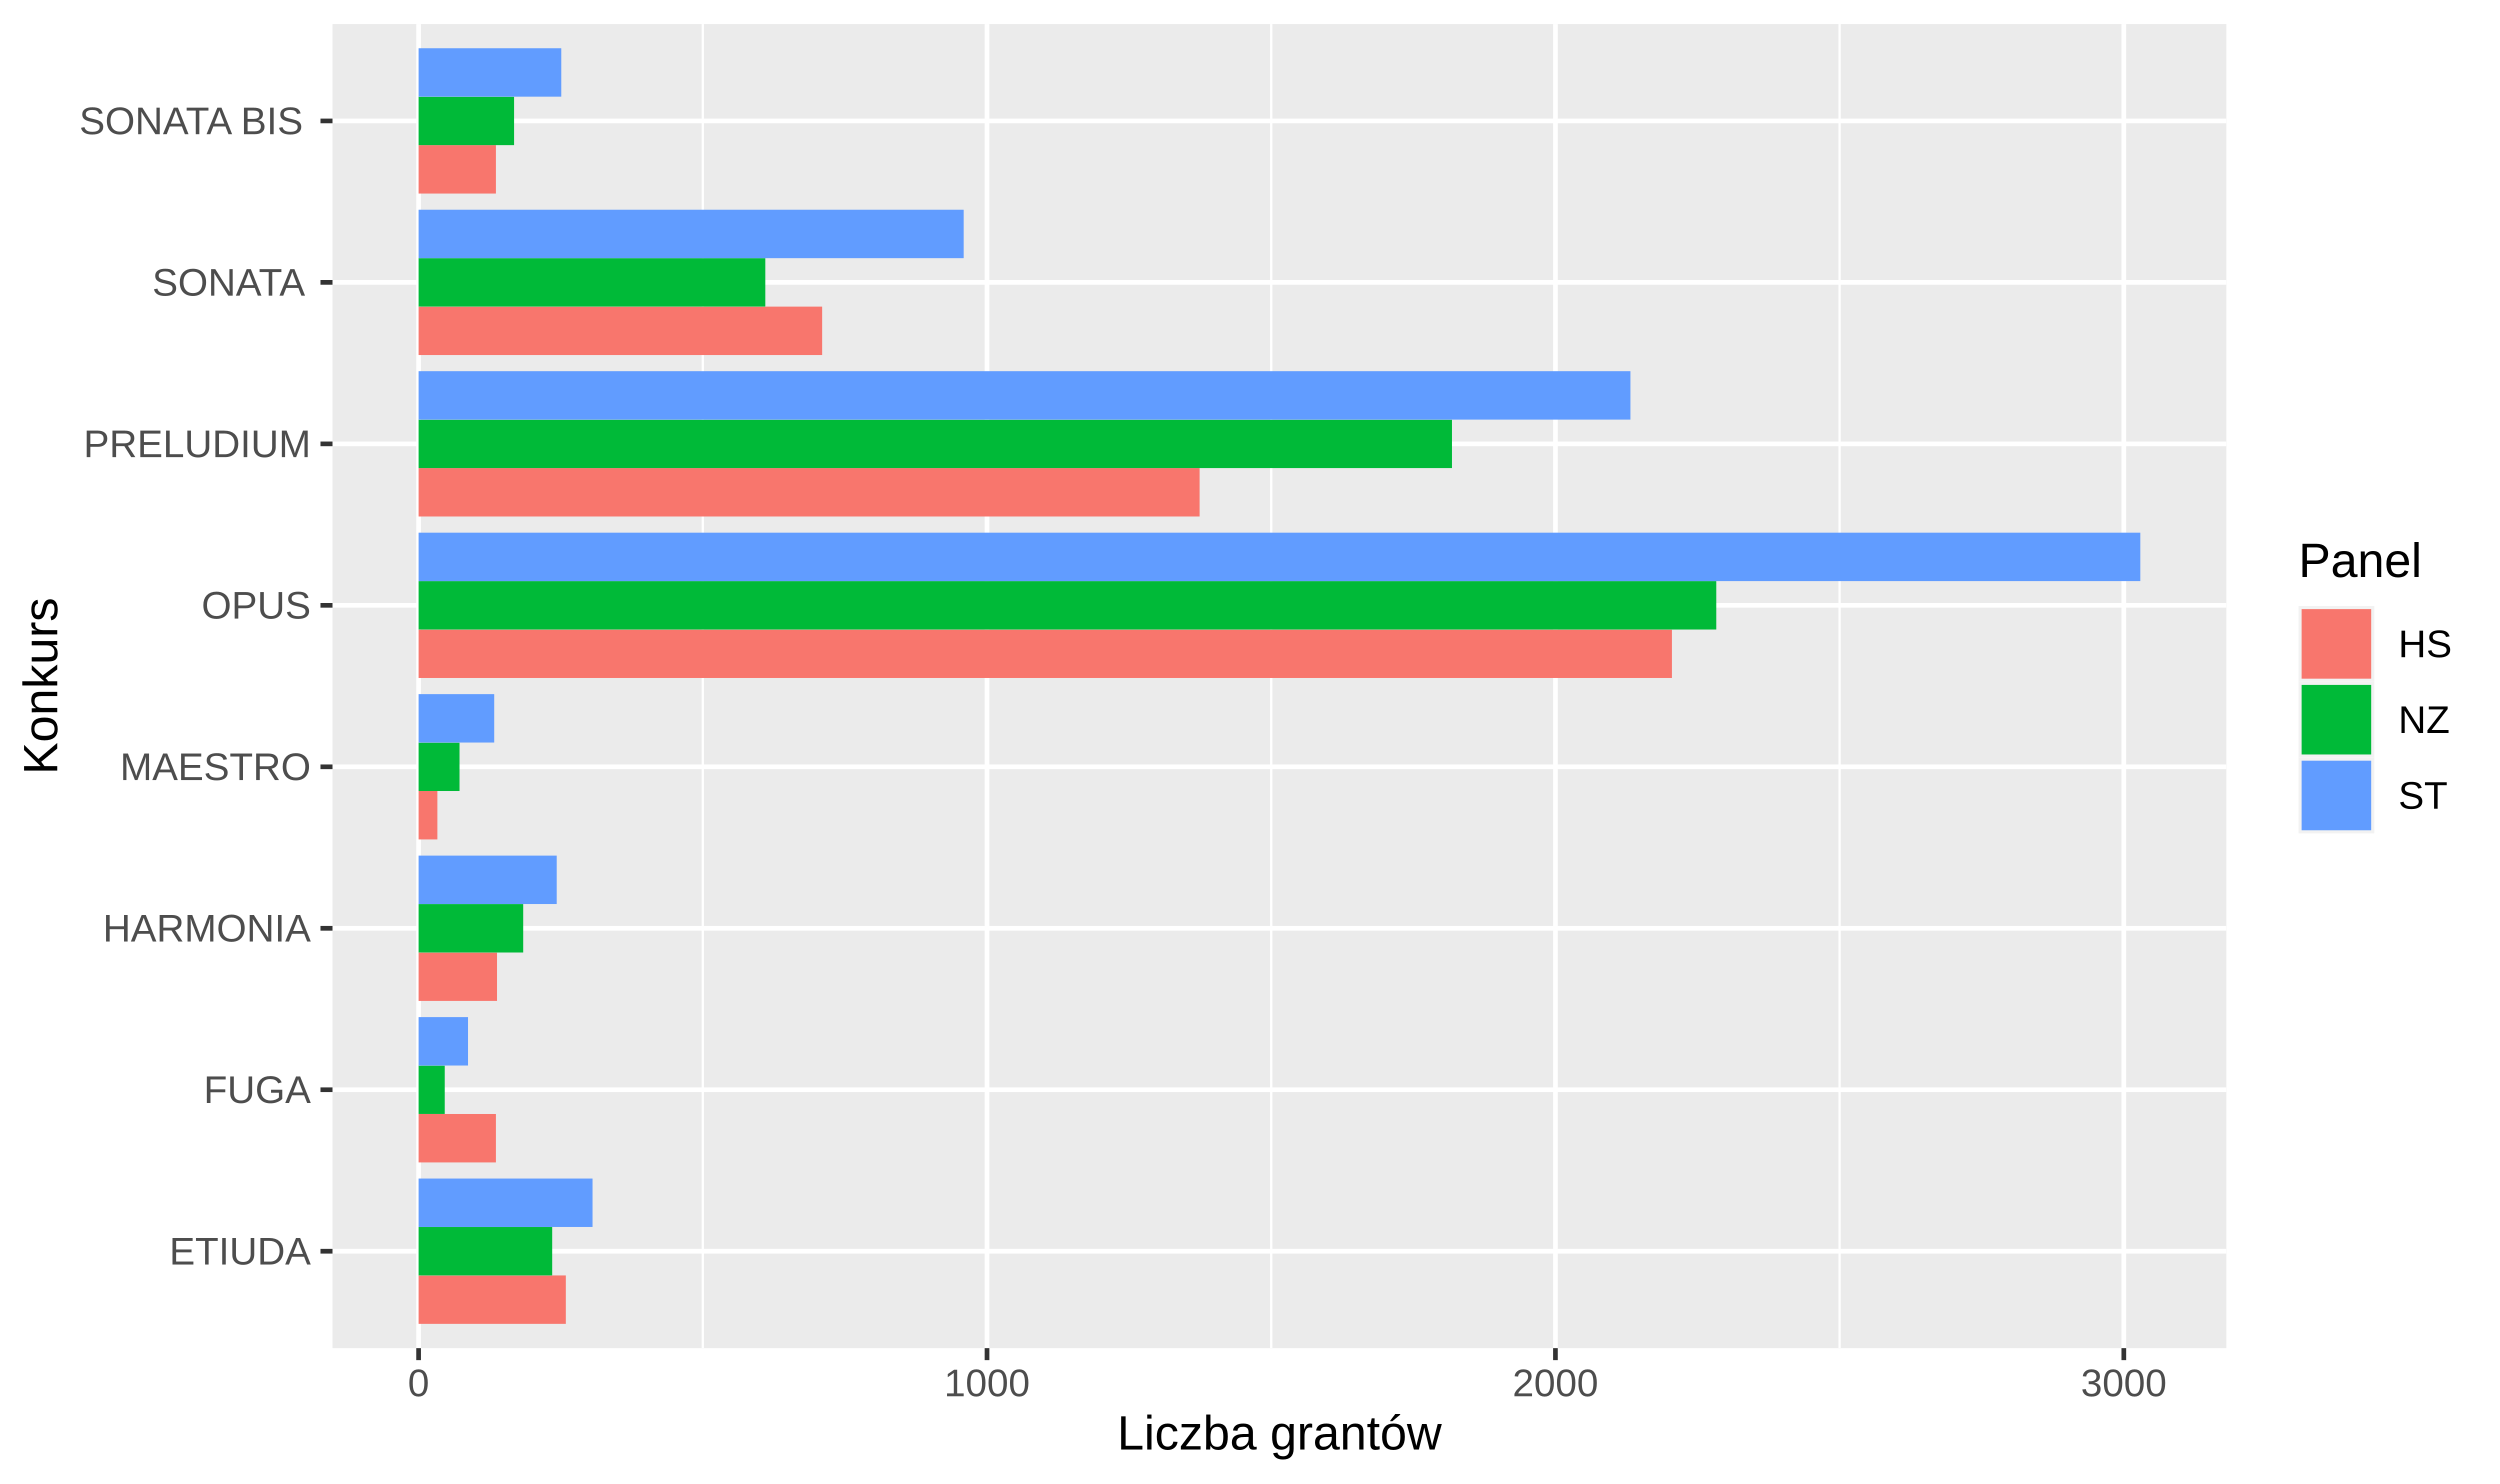
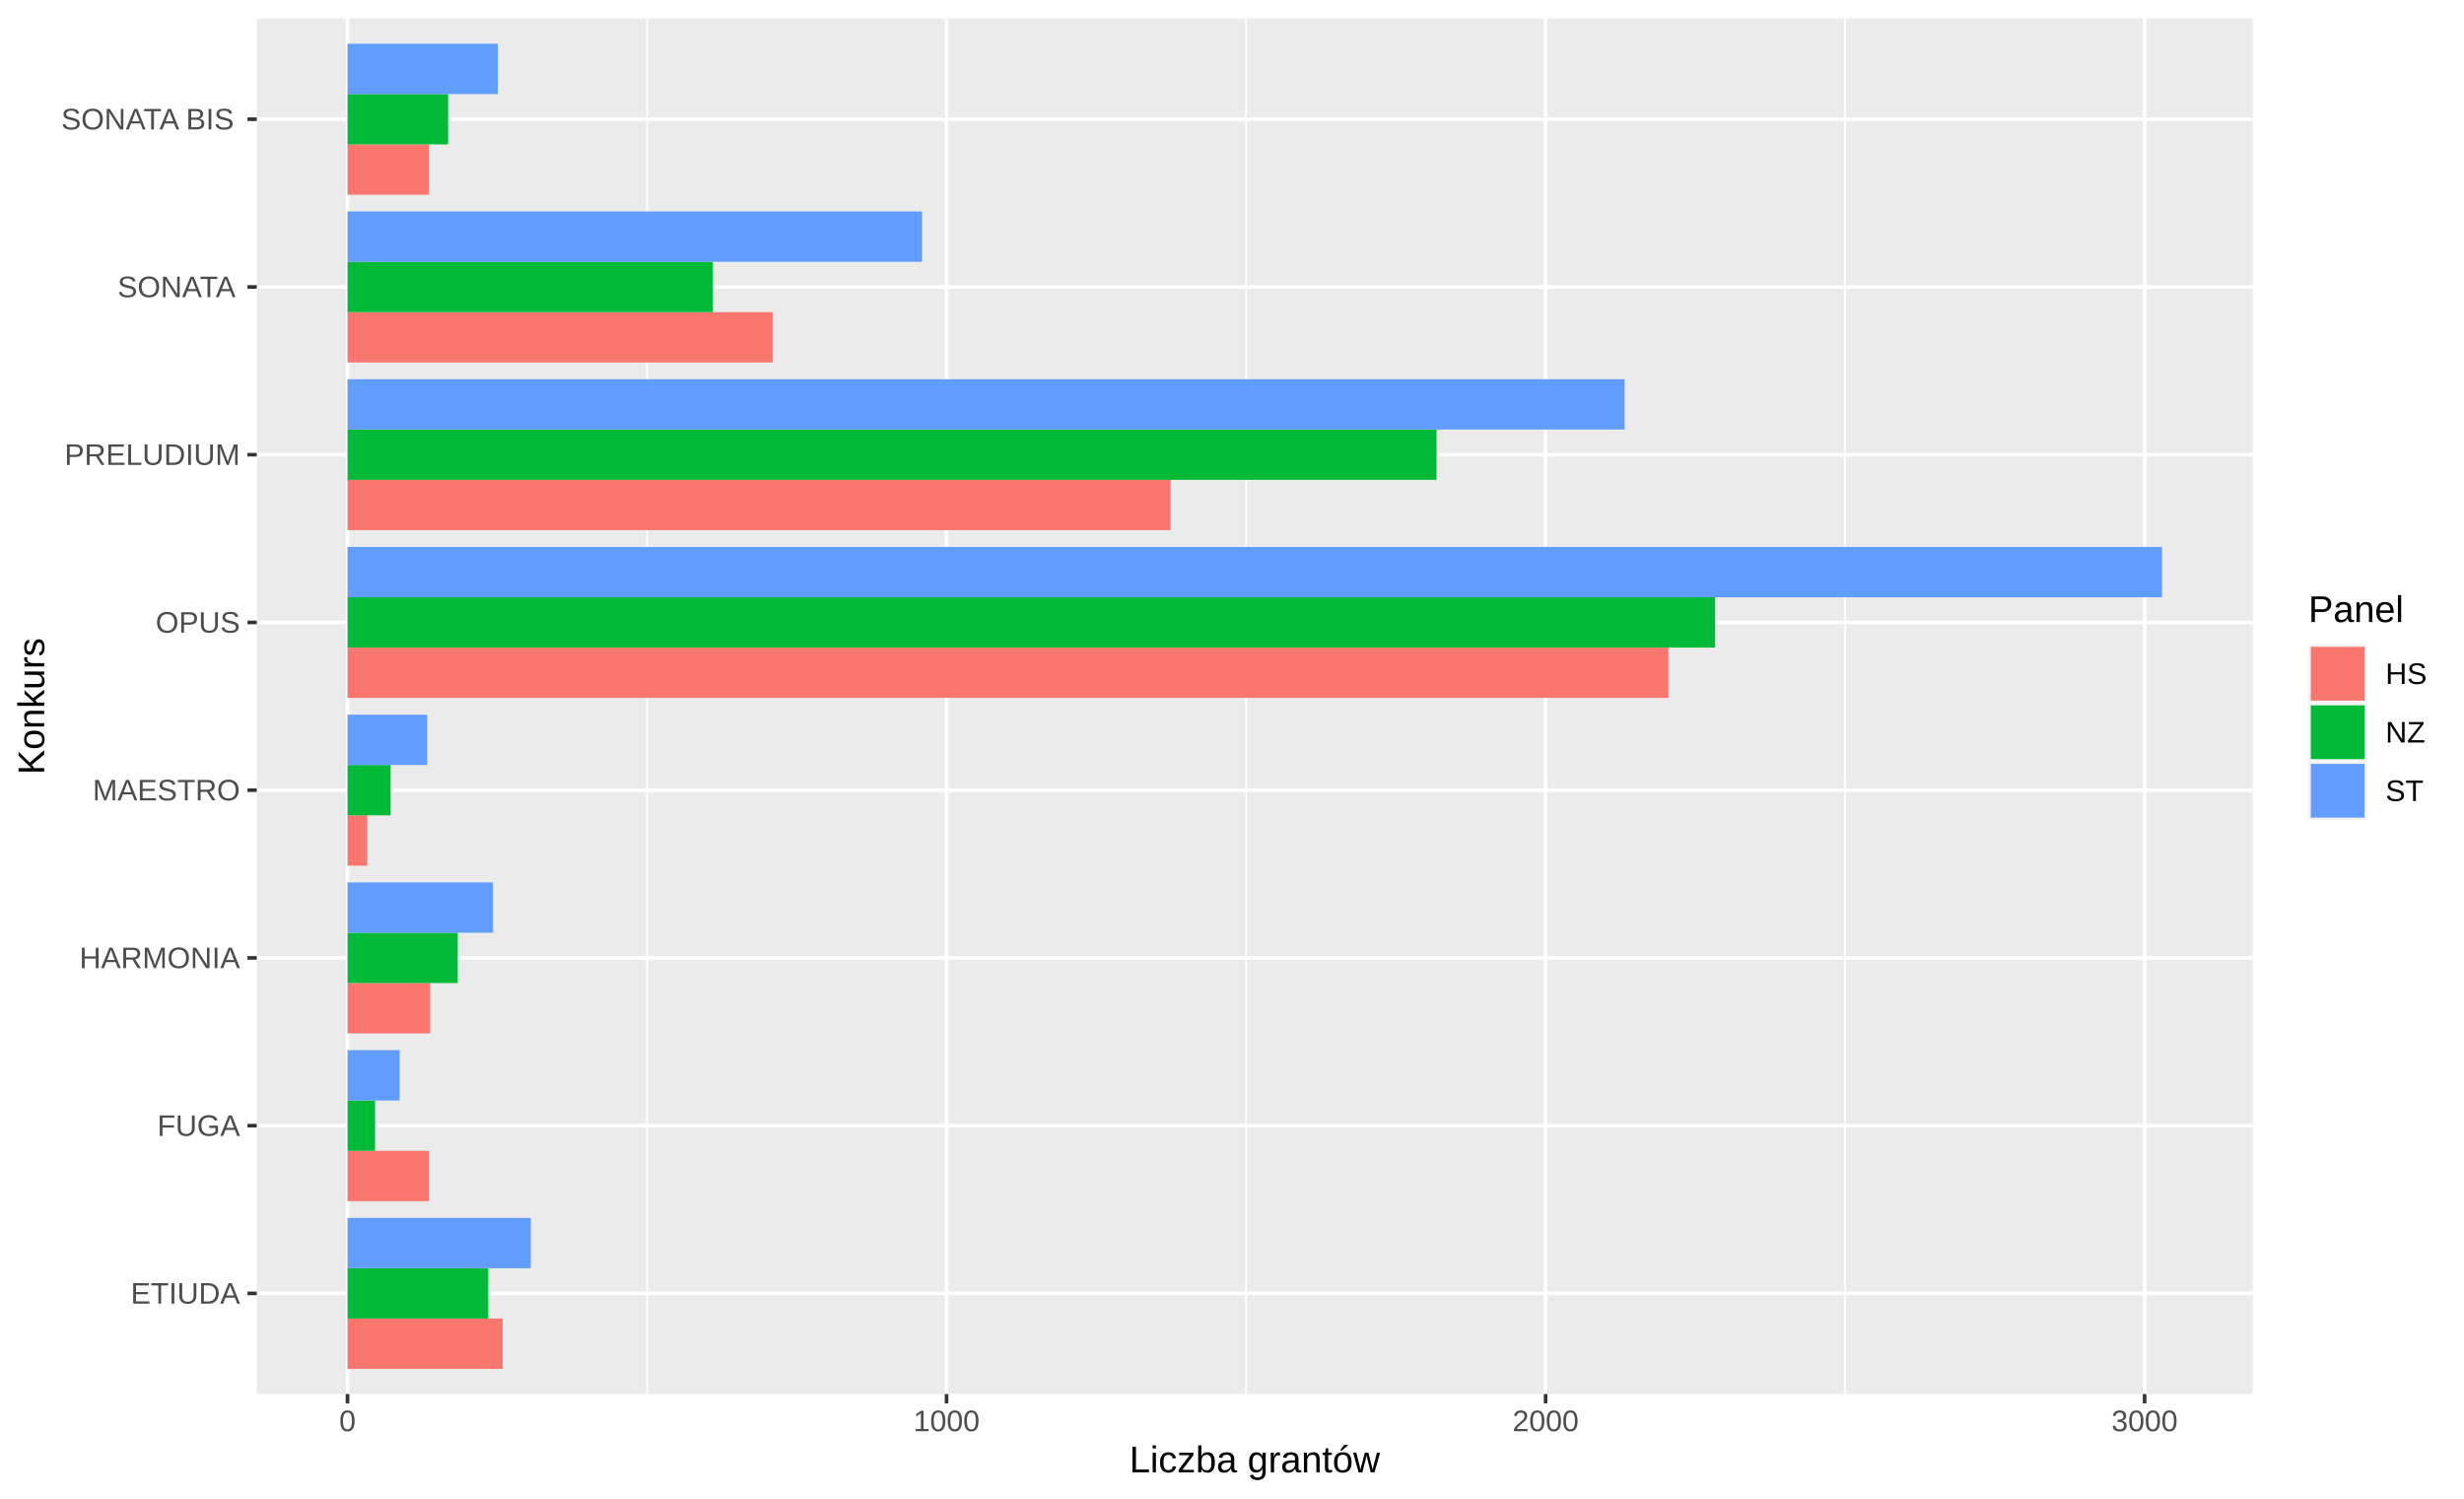
- <svg xmlns="http://www.w3.org/2000/svg" viewBox="0 0 570.00 338.25">
+ <svg xmlns="http://www.w3.org/2000/svg" viewBox="0 0 727.50 442.50">
  <defs>
    <style type="text/css">
    line, polyline, polygon, path, rect, circle {
      fill: none;
      stroke: #000000;
      stroke-linecap: round;
      stroke-linejoin: round;
      stroke-miterlimit: 10.00;
    }
  </style>
  </defs>
  <rect width="100%" height="100%" style="stroke: none; fill: #FFFFFF;" />
-   <rect x="0" y="0" width="570.00" height="338.25" style="stroke-width: 1.07; stroke: #FFFFFF; fill: #FFFFFF;" />
+   <rect x="0" y="0.00" width="727.50" height="442.50" style="stroke-width: 1.07; stroke: #FFFFFF; fill: #FFFFFF;" />
  <defs>
-     <clipPath id="cpNzUuODF8NTA3LjYyfDMwNy4zN3w1LjQ4">
-       <rect x="75.81" y="5.48" width="431.80" height="301.89" />
+     <clipPath id="cpNzUuODF8NjY1LjEyfDQxMS42Mnw1LjQ4">
+       <rect x="75.81" y="5.48" width="589.30" height="406.14" />
    </clipPath>
  </defs>
-   <rect x="75.81" y="5.48" width="431.80" height="301.89" style="stroke-width: 1.07; stroke: none; fill: #EBEBEB;" clip-path="url(#cpNzUuODF8NTA3LjYyfDMwNy4zN3w1LjQ4)" />
-   <polyline points="160.24,307.37 160.24,5.48 " style="stroke-width: 0.53; stroke: #FFFFFF; stroke-linecap: butt;" clip-path="url(#cpNzUuODF8NTA3LjYyfDMwNy4zN3w1LjQ4)" />
-   <polyline points="289.84,307.37 289.84,5.48 " style="stroke-width: 0.53; stroke: #FFFFFF; stroke-linecap: butt;" clip-path="url(#cpNzUuODF8NTA3LjYyfDMwNy4zN3w1LjQ4)" />
-   <polyline points="419.43,307.37 419.43,5.48 " style="stroke-width: 0.53; stroke: #FFFFFF; stroke-linecap: butt;" clip-path="url(#cpNzUuODF8NTA3LjYyfDMwNy4zN3w1LjQ4)" />
-   <polyline points="75.81,285.28 507.62,285.28 " style="stroke-width: 1.07; stroke: #FFFFFF; stroke-linecap: butt;" clip-path="url(#cpNzUuODF8NTA3LjYyfDMwNy4zN3w1LjQ4)" />
-   <polyline points="75.81,248.46 507.62,248.46 " style="stroke-width: 1.07; stroke: #FFFFFF; stroke-linecap: butt;" clip-path="url(#cpNzUuODF8NTA3LjYyfDMwNy4zN3w1LjQ4)" />
-   <polyline points="75.81,211.65 507.62,211.65 " style="stroke-width: 1.07; stroke: #FFFFFF; stroke-linecap: butt;" clip-path="url(#cpNzUuODF8NTA3LjYyfDMwNy4zN3w1LjQ4)" />
-   <polyline points="75.81,174.83 507.62,174.83 " style="stroke-width: 1.07; stroke: #FFFFFF; stroke-linecap: butt;" clip-path="url(#cpNzUuODF8NTA3LjYyfDMwNy4zN3w1LjQ4)" />
-   <polyline points="75.81,138.02 507.62,138.02 " style="stroke-width: 1.07; stroke: #FFFFFF; stroke-linecap: butt;" clip-path="url(#cpNzUuODF8NTA3LjYyfDMwNy4zN3w1LjQ4)" />
-   <polyline points="75.81,101.20 507.62,101.20 " style="stroke-width: 1.07; stroke: #FFFFFF; stroke-linecap: butt;" clip-path="url(#cpNzUuODF8NTA3LjYyfDMwNy4zN3w1LjQ4)" />
-   <polyline points="75.81,64.38 507.62,64.38 " style="stroke-width: 1.07; stroke: #FFFFFF; stroke-linecap: butt;" clip-path="url(#cpNzUuODF8NTA3LjYyfDMwNy4zN3w1LjQ4)" />
-   <polyline points="75.81,27.57 507.62,27.57 " style="stroke-width: 1.07; stroke: #FFFFFF; stroke-linecap: butt;" clip-path="url(#cpNzUuODF8NTA3LjYyfDMwNy4zN3w1LjQ4)" />
-   <polyline points="95.44,307.37 95.44,5.48 " style="stroke-width: 1.07; stroke: #FFFFFF; stroke-linecap: butt;" clip-path="url(#cpNzUuODF8NTA3LjYyfDMwNy4zN3w1LjQ4)" />
-   <polyline points="225.04,307.37 225.04,5.48 " style="stroke-width: 1.07; stroke: #FFFFFF; stroke-linecap: butt;" clip-path="url(#cpNzUuODF8NTA3LjYyfDMwNy4zN3w1LjQ4)" />
-   <polyline points="354.64,307.37 354.64,5.48 " style="stroke-width: 1.07; stroke: #FFFFFF; stroke-linecap: butt;" clip-path="url(#cpNzUuODF8NTA3LjYyfDMwNy4zN3w1LjQ4)" />
-   <polyline points="484.23,307.37 484.23,5.48 " style="stroke-width: 1.07; stroke: #FFFFFF; stroke-linecap: butt;" clip-path="url(#cpNzUuODF8NTA3LjYyfDMwNy4zN3w1LjQ4)" />
-   <rect x="95.44" y="290.80" width="33.57" height="11.04" style="stroke-width: 1.07; stroke: none; stroke-linecap: square; stroke-linejoin: miter; fill: #F8766D;" clip-path="url(#cpNzUuODF8NTA3LjYyfDMwNy4zN3w1LjQ4)" />
-   <rect x="95.44" y="253.99" width="17.63" height="11.04" style="stroke-width: 1.07; stroke: none; stroke-linecap: square; stroke-linejoin: miter; fill: #F8766D;" clip-path="url(#cpNzUuODF8NTA3LjYyfDMwNy4zN3w1LjQ4)" />
-   <rect x="95.44" y="217.17" width="17.88" height="11.04" style="stroke-width: 1.07; stroke: none; stroke-linecap: square; stroke-linejoin: miter; fill: #F8766D;" clip-path="url(#cpNzUuODF8NTA3LjYyfDMwNy4zN3w1LjQ4)" />
-   <rect x="95.44" y="180.35" width="4.28" height="11.04" style="stroke-width: 1.07; stroke: none; stroke-linecap: square; stroke-linejoin: miter; fill: #F8766D;" clip-path="url(#cpNzUuODF8NTA3LjYyfDMwNy4zN3w1LjQ4)" />
-   <rect x="95.44" y="143.54" width="285.76" height="11.04" style="stroke-width: 1.07; stroke: none; stroke-linecap: square; stroke-linejoin: miter; fill: #F8766D;" clip-path="url(#cpNzUuODF8NTA3LjYyfDMwNy4zN3w1LjQ4)" />
-   <rect x="95.44" y="106.72" width="178.07" height="11.04" style="stroke-width: 1.07; stroke: none; stroke-linecap: square; stroke-linejoin: miter; fill: #F8766D;" clip-path="url(#cpNzUuODF8NTA3LjYyfDMwNy4zN3w1LjQ4)" />
-   <rect x="95.44" y="69.91" width="92.01" height="11.04" style="stroke-width: 1.07; stroke: none; stroke-linecap: square; stroke-linejoin: miter; fill: #F8766D;" clip-path="url(#cpNzUuODF8NTA3LjYyfDMwNy4zN3w1LjQ4)" />
-   <rect x="95.44" y="33.09" width="17.63" height="11.04" style="stroke-width: 1.07; stroke: none; stroke-linecap: square; stroke-linejoin: miter; fill: #F8766D;" clip-path="url(#cpNzUuODF8NTA3LjYyfDMwNy4zN3w1LjQ4)" />
-   <rect x="95.44" y="279.76" width="30.46" height="11.04" style="stroke-width: 1.07; stroke: none; stroke-linecap: square; stroke-linejoin: miter; fill: #00BA38;" clip-path="url(#cpNzUuODF8NTA3LjYyfDMwNy4zN3w1LjQ4)" />
-   <rect x="95.44" y="242.94" width="5.96" height="11.04" style="stroke-width: 1.07; stroke: none; stroke-linecap: square; stroke-linejoin: miter; fill: #00BA38;" clip-path="url(#cpNzUuODF8NTA3LjYyfDMwNy4zN3w1LjQ4)" />
-   <rect x="95.44" y="206.13" width="23.85" height="11.04" style="stroke-width: 1.07; stroke: none; stroke-linecap: square; stroke-linejoin: miter; fill: #00BA38;" clip-path="url(#cpNzUuODF8NTA3LjYyfDMwNy4zN3w1LjQ4)" />
-   <rect x="95.44" y="169.31" width="9.33" height="11.04" style="stroke-width: 1.07; stroke: none; stroke-linecap: square; stroke-linejoin: miter; fill: #00BA38;" clip-path="url(#cpNzUuODF8NTA3LjYyfDMwNy4zN3w1LjQ4)" />
-   <rect x="95.44" y="132.49" width="295.87" height="11.04" style="stroke-width: 1.07; stroke: none; stroke-linecap: square; stroke-linejoin: miter; fill: #00BA38;" clip-path="url(#cpNzUuODF8NTA3LjYyfDMwNy4zN3w1LjQ4)" />
-   <rect x="95.44" y="95.68" width="235.61" height="11.04" style="stroke-width: 1.07; stroke: none; stroke-linecap: square; stroke-linejoin: miter; fill: #00BA38;" clip-path="url(#cpNzUuODF8NTA3LjYyfDMwNy4zN3w1LjQ4)" />
-   <rect x="95.44" y="58.86" width="79.05" height="11.04" style="stroke-width: 1.07; stroke: none; stroke-linecap: square; stroke-linejoin: miter; fill: #00BA38;" clip-path="url(#cpNzUuODF8NTA3LjYyfDMwNy4zN3w1LjQ4)" />
-   <rect x="95.44" y="22.05" width="21.77" height="11.04" style="stroke-width: 1.07; stroke: none; stroke-linecap: square; stroke-linejoin: miter; fill: #00BA38;" clip-path="url(#cpNzUuODF8NTA3LjYyfDMwNy4zN3w1LjQ4)" />
-   <rect x="95.44" y="268.71" width="39.66" height="11.04" style="stroke-width: 1.07; stroke: none; stroke-linecap: square; stroke-linejoin: miter; fill: #619CFF;" clip-path="url(#cpNzUuODF8NTA3LjYyfDMwNy4zN3w1LjQ4)" />
-   <rect x="95.44" y="231.90" width="11.27" height="11.04" style="stroke-width: 1.07; stroke: none; stroke-linecap: square; stroke-linejoin: miter; fill: #619CFF;" clip-path="url(#cpNzUuODF8NTA3LjYyfDMwNy4zN3w1LjQ4)" />
-   <rect x="95.44" y="195.08" width="31.49" height="11.04" style="stroke-width: 1.07; stroke: none; stroke-linecap: square; stroke-linejoin: miter; fill: #619CFF;" clip-path="url(#cpNzUuODF8NTA3LjYyfDMwNy4zN3w1LjQ4)" />
-   <rect x="95.44" y="158.26" width="17.24" height="11.04" style="stroke-width: 1.07; stroke: none; stroke-linecap: square; stroke-linejoin: miter; fill: #619CFF;" clip-path="url(#cpNzUuODF8NTA3LjYyfDMwNy4zN3w1LjQ4)" />
-   <rect x="95.44" y="121.45" width="392.55" height="11.04" style="stroke-width: 1.07; stroke: none; stroke-linecap: square; stroke-linejoin: miter; fill: #619CFF;" clip-path="url(#cpNzUuODF8NTA3LjYyfDMwNy4zN3w1LjQ4)" />
-   <rect x="95.44" y="84.63" width="276.30" height="11.04" style="stroke-width: 1.07; stroke: none; stroke-linecap: square; stroke-linejoin: miter; fill: #619CFF;" clip-path="url(#cpNzUuODF8NTA3LjYyfDMwNy4zN3w1LjQ4)" />
-   <rect x="95.44" y="47.82" width="124.28" height="11.04" style="stroke-width: 1.07; stroke: none; stroke-linecap: square; stroke-linejoin: miter; fill: #619CFF;" clip-path="url(#cpNzUuODF8NTA3LjYyfDMwNy4zN3w1LjQ4)" />
-   <rect x="95.44" y="11.00" width="32.53" height="11.04" style="stroke-width: 1.07; stroke: none; stroke-linecap: square; stroke-linejoin: miter; fill: #619CFF;" clip-path="url(#cpNzUuODF8NTA3LjYyfDMwNy4zN3w1LjQ4)" />
+   <rect x="75.81" y="5.48" width="589.30" height="406.14" style="stroke-width: 1.07; stroke: none; fill: #EBEBEB;" clip-path="url(#cpNzUuODF8NjY1LjEyfDQxMS42Mnw1LjQ4)" />
+   <polyline points="191.03,411.62 191.03,5.48 " style="stroke-width: 0.53; stroke: #FFFFFF; stroke-linecap: butt;" clip-path="url(#cpNzUuODF8NjY1LjEyfDQxMS42Mnw1LjQ4)" />
+   <polyline points="367.90,411.62 367.90,5.48 " style="stroke-width: 0.53; stroke: #FFFFFF; stroke-linecap: butt;" clip-path="url(#cpNzUuODF8NjY1LjEyfDQxMS42Mnw1LjQ4)" />
+   <polyline points="544.77,411.62 544.77,5.48 " style="stroke-width: 0.53; stroke: #FFFFFF; stroke-linecap: butt;" clip-path="url(#cpNzUuODF8NjY1LjEyfDQxMS42Mnw1LjQ4)" />
+   <polyline points="75.81,381.90 665.12,381.90 " style="stroke-width: 1.07; stroke: #FFFFFF; stroke-linecap: butt;" clip-path="url(#cpNzUuODF8NjY1LjEyfDQxMS42Mnw1LjQ4)" />
+   <polyline points="75.81,332.37 665.12,332.37 " style="stroke-width: 1.07; stroke: #FFFFFF; stroke-linecap: butt;" clip-path="url(#cpNzUuODF8NjY1LjEyfDQxMS42Mnw1LjQ4)" />
+   <polyline points="75.81,282.84 665.12,282.84 " style="stroke-width: 1.07; stroke: #FFFFFF; stroke-linecap: butt;" clip-path="url(#cpNzUuODF8NjY1LjEyfDQxMS42Mnw1LjQ4)" />
+   <polyline points="75.81,233.31 665.12,233.31 " style="stroke-width: 1.07; stroke: #FFFFFF; stroke-linecap: butt;" clip-path="url(#cpNzUuODF8NjY1LjEyfDQxMS42Mnw1LjQ4)" />
+   <polyline points="75.81,183.78 665.12,183.78 " style="stroke-width: 1.07; stroke: #FFFFFF; stroke-linecap: butt;" clip-path="url(#cpNzUuODF8NjY1LjEyfDQxMS42Mnw1LjQ4)" />
+   <polyline points="75.81,134.26 665.12,134.26 " style="stroke-width: 1.07; stroke: #FFFFFF; stroke-linecap: butt;" clip-path="url(#cpNzUuODF8NjY1LjEyfDQxMS42Mnw1LjQ4)" />
+   <polyline points="75.81,84.73 665.12,84.73 " style="stroke-width: 1.07; stroke: #FFFFFF; stroke-linecap: butt;" clip-path="url(#cpNzUuODF8NjY1LjEyfDQxMS42Mnw1LjQ4)" />
+   <polyline points="75.81,35.20 665.12,35.20 " style="stroke-width: 1.07; stroke: #FFFFFF; stroke-linecap: butt;" clip-path="url(#cpNzUuODF8NjY1LjEyfDQxMS42Mnw1LjQ4)" />
+   <polyline points="102.60,411.62 102.60,5.48 " style="stroke-width: 1.07; stroke: #FFFFFF; stroke-linecap: butt;" clip-path="url(#cpNzUuODF8NjY1LjEyfDQxMS42Mnw1LjQ4)" />
+   <polyline points="279.47,411.62 279.47,5.48 " style="stroke-width: 1.07; stroke: #FFFFFF; stroke-linecap: butt;" clip-path="url(#cpNzUuODF8NjY1LjEyfDQxMS42Mnw1LjQ4)" />
+   <polyline points="456.34,411.62 456.34,5.48 " style="stroke-width: 1.07; stroke: #FFFFFF; stroke-linecap: butt;" clip-path="url(#cpNzUuODF8NjY1LjEyfDQxMS42Mnw1LjQ4)" />
+   <polyline points="633.20,411.62 633.20,5.48 " style="stroke-width: 1.07; stroke: #FFFFFF; stroke-linecap: butt;" clip-path="url(#cpNzUuODF8NjY1LjEyfDQxMS42Mnw1LjQ4)" />
+   <rect x="102.60" y="389.33" width="45.81" height="14.86" style="stroke-width: 1.07; stroke: none; stroke-linecap: square; stroke-linejoin: miter; fill: #F8766D;" clip-path="url(#cpNzUuODF8NjY1LjEyfDQxMS42Mnw1LjQ4)" />
+   <rect x="102.60" y="339.80" width="24.05" height="14.86" style="stroke-width: 1.07; stroke: none; stroke-linecap: square; stroke-linejoin: miter; fill: #F8766D;" clip-path="url(#cpNzUuODF8NjY1LjEyfDQxMS42Mnw1LjQ4)" />
+   <rect x="102.60" y="290.27" width="24.41" height="14.86" style="stroke-width: 1.07; stroke: none; stroke-linecap: square; stroke-linejoin: miter; fill: #F8766D;" clip-path="url(#cpNzUuODF8NjY1LjEyfDQxMS42Mnw1LjQ4)" />
+   <rect x="102.60" y="240.74" width="5.84" height="14.86" style="stroke-width: 1.07; stroke: none; stroke-linecap: square; stroke-linejoin: miter; fill: #F8766D;" clip-path="url(#cpNzUuODF8NjY1LjEyfDQxMS42Mnw1LjQ4)" />
+   <rect x="102.60" y="191.21" width="389.99" height="14.86" style="stroke-width: 1.07; stroke: none; stroke-linecap: square; stroke-linejoin: miter; fill: #F8766D;" clip-path="url(#cpNzUuODF8NjY1LjEyfDQxMS42Mnw1LjQ4)" />
+   <rect x="102.60" y="141.68" width="243.02" height="14.86" style="stroke-width: 1.07; stroke: none; stroke-linecap: square; stroke-linejoin: miter; fill: #F8766D;" clip-path="url(#cpNzUuODF8NjY1LjEyfDQxMS42Mnw1LjQ4)" />
+   <rect x="102.60" y="92.16" width="125.58" height="14.86" style="stroke-width: 1.07; stroke: none; stroke-linecap: square; stroke-linejoin: miter; fill: #F8766D;" clip-path="url(#cpNzUuODF8NjY1LjEyfDQxMS42Mnw1LjQ4)" />
+   <rect x="102.60" y="42.63" width="24.05" height="14.86" style="stroke-width: 1.07; stroke: none; stroke-linecap: square; stroke-linejoin: miter; fill: #F8766D;" clip-path="url(#cpNzUuODF8NjY1LjEyfDQxMS42Mnw1LjQ4)" />
+   <rect x="102.60" y="374.47" width="41.56" height="14.86" style="stroke-width: 1.07; stroke: none; stroke-linecap: square; stroke-linejoin: miter; fill: #00BA38;" clip-path="url(#cpNzUuODF8NjY1LjEyfDQxMS42Mnw1LjQ4)" />
+   <rect x="102.60" y="324.94" width="8.14" height="14.86" style="stroke-width: 1.07; stroke: none; stroke-linecap: square; stroke-linejoin: miter; fill: #00BA38;" clip-path="url(#cpNzUuODF8NjY1LjEyfDQxMS42Mnw1LjQ4)" />
+   <rect x="102.60" y="275.41" width="32.54" height="14.86" style="stroke-width: 1.07; stroke: none; stroke-linecap: square; stroke-linejoin: miter; fill: #00BA38;" clip-path="url(#cpNzUuODF8NjY1LjEyfDQxMS42Mnw1LjQ4)" />
+   <rect x="102.60" y="225.88" width="12.73" height="14.86" style="stroke-width: 1.07; stroke: none; stroke-linecap: square; stroke-linejoin: miter; fill: #00BA38;" clip-path="url(#cpNzUuODF8NjY1LjEyfDQxMS42Mnw1LjQ4)" />
+   <rect x="102.60" y="176.35" width="403.79" height="14.86" style="stroke-width: 1.07; stroke: none; stroke-linecap: square; stroke-linejoin: miter; fill: #00BA38;" clip-path="url(#cpNzUuODF8NjY1LjEyfDQxMS42Mnw1LjQ4)" />
+   <rect x="102.60" y="126.83" width="321.54" height="14.86" style="stroke-width: 1.07; stroke: none; stroke-linecap: square; stroke-linejoin: miter; fill: #00BA38;" clip-path="url(#cpNzUuODF8NjY1LjEyfDQxMS42Mnw1LjQ4)" />
+   <rect x="102.60" y="77.30" width="107.89" height="14.86" style="stroke-width: 1.07; stroke: none; stroke-linecap: square; stroke-linejoin: miter; fill: #00BA38;" clip-path="url(#cpNzUuODF8NjY1LjEyfDQxMS42Mnw1LjQ4)" />
+   <rect x="102.60" y="27.77" width="29.71" height="14.86" style="stroke-width: 1.07; stroke: none; stroke-linecap: square; stroke-linejoin: miter; fill: #00BA38;" clip-path="url(#cpNzUuODF8NjY1LjEyfDQxMS42Mnw1LjQ4)" />
+   <rect x="102.60" y="359.61" width="54.12" height="14.86" style="stroke-width: 1.07; stroke: none; stroke-linecap: square; stroke-linejoin: miter; fill: #619CFF;" clip-path="url(#cpNzUuODF8NjY1LjEyfDQxMS42Mnw1LjQ4)" />
+   <rect x="102.60" y="310.08" width="15.39" height="14.86" style="stroke-width: 1.07; stroke: none; stroke-linecap: square; stroke-linejoin: miter; fill: #619CFF;" clip-path="url(#cpNzUuODF8NjY1LjEyfDQxMS42Mnw1LjQ4)" />
+   <rect x="102.60" y="260.55" width="42.98" height="14.86" style="stroke-width: 1.07; stroke: none; stroke-linecap: square; stroke-linejoin: miter; fill: #619CFF;" clip-path="url(#cpNzUuODF8NjY1LjEyfDQxMS42Mnw1LjQ4)" />
+   <rect x="102.60" y="211.03" width="23.52" height="14.86" style="stroke-width: 1.07; stroke: none; stroke-linecap: square; stroke-linejoin: miter; fill: #619CFF;" clip-path="url(#cpNzUuODF8NjY1LjEyfDQxMS42Mnw1LjQ4)" />
+   <rect x="102.60" y="161.50" width="535.73" height="14.86" style="stroke-width: 1.07; stroke: none; stroke-linecap: square; stroke-linejoin: miter; fill: #619CFF;" clip-path="url(#cpNzUuODF8NjY1LjEyfDQxMS42Mnw1LjQ4)" />
+   <rect x="102.60" y="111.97" width="377.08" height="14.86" style="stroke-width: 1.07; stroke: none; stroke-linecap: square; stroke-linejoin: miter; fill: #619CFF;" clip-path="url(#cpNzUuODF8NjY1LjEyfDQxMS42Mnw1LjQ4)" />
+   <rect x="102.60" y="62.44" width="169.62" height="14.86" style="stroke-width: 1.07; stroke: none; stroke-linecap: square; stroke-linejoin: miter; fill: #619CFF;" clip-path="url(#cpNzUuODF8NjY1LjEyfDQxMS42Mnw1LjQ4)" />
+   <rect x="102.60" y="12.91" width="44.39" height="14.86" style="stroke-width: 1.07; stroke: none; stroke-linecap: square; stroke-linejoin: miter; fill: #619CFF;" clip-path="url(#cpNzUuODF8NjY1LjEyfDQxMS42Mnw1LjQ4)" />
  <defs>
-     <clipPath id="cpMC4wMHw1NzAuMDB8MzM4LjI1fDAuMDA=">
-       <rect x="0.00" y="0.00" width="570.00" height="338.25" />
+     <clipPath id="cpMC4wMHw3MjcuNTB8NDQyLjUwfDAuMDA=">
+       <rect x="0.00" y="0.00" width="727.50" height="442.50" />
    </clipPath>
  </defs>
-   <g clip-path="url(#cpMC4wMHw1NzAuMDB8MzM4LjI1fDAuMDA=)">
-     <text x="38.61" y="288.31" style="font-size: 8.80px; fill: #4D4D4D; font-family: Liberation Sans;" textLength="32.27px" lengthAdjust="spacingAndGlyphs">ETIUDA</text>
+   <g clip-path="url(#cpMC4wMHw3MjcuNTB8NDQyLjUwfDAuMDA=)">
+     <text x="38.61" y="384.93" style="font-size: 8.80px; fill: #4D4D4D; font-family: Liberation Sans;" textLength="32.27px" lengthAdjust="spacingAndGlyphs">ETIUDA</text>
  </g>
-   <g clip-path="url(#cpMC4wMHw1NzAuMDB8MzM4LjI1fDAuMDA=)">
-     <text x="46.44" y="251.49" style="font-size: 8.80px; fill: #4D4D4D; font-family: Liberation Sans;" textLength="24.44px" lengthAdjust="spacingAndGlyphs">FUGA</text>
+   <g clip-path="url(#cpMC4wMHw3MjcuNTB8NDQyLjUwfDAuMDA=)">
+     <text x="46.44" y="335.40" style="font-size: 8.80px; fill: #4D4D4D; font-family: Liberation Sans;" textLength="24.44px" lengthAdjust="spacingAndGlyphs">FUGA</text>
  </g>
-   <g clip-path="url(#cpMC4wMHw1NzAuMDB8MzM4LjI1fDAuMDA=)">
-     <text x="23.46" y="214.67" style="font-size: 8.80px; fill: #4D4D4D; font-family: Liberation Sans;" textLength="47.42px" lengthAdjust="spacingAndGlyphs">HARMONIA</text>
+   <g clip-path="url(#cpMC4wMHw3MjcuNTB8NDQyLjUwfDAuMDA=)">
+     <text x="23.46" y="285.87" style="font-size: 8.80px; fill: #4D4D4D; font-family: Liberation Sans;" textLength="47.42px" lengthAdjust="spacingAndGlyphs">HARMONIA</text>
  </g>
-   <g clip-path="url(#cpMC4wMHw1NzAuMDB8MzM4LjI1fDAuMDA=)">
-     <text x="27.37" y="177.86" style="font-size: 8.80px; fill: #4D4D4D; font-family: Liberation Sans;" textLength="43.51px" lengthAdjust="spacingAndGlyphs">MAESTRO</text>
+   <g clip-path="url(#cpMC4wMHw3MjcuNTB8NDQyLjUwfDAuMDA=)">
+     <text x="27.37" y="236.34" style="font-size: 8.80px; fill: #4D4D4D; font-family: Liberation Sans;" textLength="43.51px" lengthAdjust="spacingAndGlyphs">MAESTRO</text>
  </g>
-   <g clip-path="url(#cpMC4wMHw1NzAuMDB8MzM4LjI1fDAuMDA=)">
-     <text x="45.94" y="141.04" style="font-size: 8.80px; fill: #4D4D4D; font-family: Liberation Sans;" textLength="24.94px" lengthAdjust="spacingAndGlyphs">OPUS</text>
+   <g clip-path="url(#cpMC4wMHw3MjcuNTB8NDQyLjUwfDAuMDA=)">
+     <text x="45.94" y="186.81" style="font-size: 8.80px; fill: #4D4D4D; font-family: Liberation Sans;" textLength="24.94px" lengthAdjust="spacingAndGlyphs">OPUS</text>
  </g>
-   <g clip-path="url(#cpMC4wMHw1NzAuMDB8MzM4LjI1fDAuMDA=)">
-     <text x="19.05" y="104.23" style="font-size: 8.80px; fill: #4D4D4D; font-family: Liberation Sans;" textLength="51.83px" lengthAdjust="spacingAndGlyphs">PRELUDIUM</text>
+   <g clip-path="url(#cpMC4wMHw3MjcuNTB8NDQyLjUwfDAuMDA=)">
+     <text x="19.05" y="137.28" style="font-size: 8.80px; fill: #4D4D4D; font-family: Liberation Sans;" textLength="51.83px" lengthAdjust="spacingAndGlyphs">PRELUDIUM</text>
  </g>
-   <g clip-path="url(#cpMC4wMHw1NzAuMDB8MzM4LjI1fDAuMDA=)">
-     <text x="34.70" y="67.41" style="font-size: 8.80px; fill: #4D4D4D; font-family: Liberation Sans;" textLength="36.18px" lengthAdjust="spacingAndGlyphs">SONATA</text>
+   <g clip-path="url(#cpMC4wMHw3MjcuNTB8NDQyLjUwfDAuMDA=)">
+     <text x="34.70" y="87.75" style="font-size: 8.80px; fill: #4D4D4D; font-family: Liberation Sans;" textLength="36.18px" lengthAdjust="spacingAndGlyphs">SONATA</text>
  </g>
-   <g clip-path="url(#cpMC4wMHw1NzAuMDB8MzM4LjI1fDAuMDA=)">
-     <text x="18.07" y="30.60" style="font-size: 8.80px; fill: #4D4D4D; font-family: Liberation Sans;" textLength="52.81px" lengthAdjust="spacingAndGlyphs">SONATA BIS</text>
+   <g clip-path="url(#cpMC4wMHw3MjcuNTB8NDQyLjUwfDAuMDA=)">
+     <text x="18.07" y="38.22" style="font-size: 8.80px; fill: #4D4D4D; font-family: Liberation Sans;" textLength="52.81px" lengthAdjust="spacingAndGlyphs">SONATA BIS</text>
  </g>
-   <polyline points="73.07,285.28 75.81,285.28 " style="stroke-width: 1.07; stroke: #333333; stroke-linecap: butt;" clip-path="url(#cpMC4wMHw1NzAuMDB8MzM4LjI1fDAuMDA=)" />
-   <polyline points="73.07,248.46 75.81,248.46 " style="stroke-width: 1.07; stroke: #333333; stroke-linecap: butt;" clip-path="url(#cpMC4wMHw1NzAuMDB8MzM4LjI1fDAuMDA=)" />
-   <polyline points="73.07,211.65 75.81,211.65 " style="stroke-width: 1.07; stroke: #333333; stroke-linecap: butt;" clip-path="url(#cpMC4wMHw1NzAuMDB8MzM4LjI1fDAuMDA=)" />
-   <polyline points="73.07,174.83 75.81,174.83 " style="stroke-width: 1.07; stroke: #333333; stroke-linecap: butt;" clip-path="url(#cpMC4wMHw1NzAuMDB8MzM4LjI1fDAuMDA=)" />
-   <polyline points="73.07,138.02 75.81,138.02 " style="stroke-width: 1.07; stroke: #333333; stroke-linecap: butt;" clip-path="url(#cpMC4wMHw1NzAuMDB8MzM4LjI1fDAuMDA=)" />
-   <polyline points="73.07,101.20 75.81,101.20 " style="stroke-width: 1.07; stroke: #333333; stroke-linecap: butt;" clip-path="url(#cpMC4wMHw1NzAuMDB8MzM4LjI1fDAuMDA=)" />
-   <polyline points="73.07,64.38 75.81,64.38 " style="stroke-width: 1.07; stroke: #333333; stroke-linecap: butt;" clip-path="url(#cpMC4wMHw1NzAuMDB8MzM4LjI1fDAuMDA=)" />
-   <polyline points="73.07,27.57 75.81,27.57 " style="stroke-width: 1.07; stroke: #333333; stroke-linecap: butt;" clip-path="url(#cpMC4wMHw1NzAuMDB8MzM4LjI1fDAuMDA=)" />
-   <polyline points="95.44,310.11 95.44,307.37 " style="stroke-width: 1.07; stroke: #333333; stroke-linecap: butt;" clip-path="url(#cpMC4wMHw1NzAuMDB8MzM4LjI1fDAuMDA=)" />
-   <polyline points="225.04,310.11 225.04,307.37 " style="stroke-width: 1.07; stroke: #333333; stroke-linecap: butt;" clip-path="url(#cpMC4wMHw1NzAuMDB8MzM4LjI1fDAuMDA=)" />
-   <polyline points="354.64,310.11 354.64,307.37 " style="stroke-width: 1.07; stroke: #333333; stroke-linecap: butt;" clip-path="url(#cpMC4wMHw1NzAuMDB8MzM4LjI1fDAuMDA=)" />
-   <polyline points="484.23,310.11 484.23,307.37 " style="stroke-width: 1.07; stroke: #333333; stroke-linecap: butt;" clip-path="url(#cpMC4wMHw1NzAuMDB8MzM4LjI1fDAuMDA=)" />
-   <g clip-path="url(#cpMC4wMHw1NzAuMDB8MzM4LjI1fDAuMDA=)">
-     <text x="92.99" y="318.35" style="font-size: 8.80px; fill: #4D4D4D; font-family: Liberation Sans;" textLength="4.89px" lengthAdjust="spacingAndGlyphs">0</text>
+   <polyline points="73.07,381.90 75.81,381.90 " style="stroke-width: 1.07; stroke: #333333; stroke-linecap: butt;" clip-path="url(#cpMC4wMHw3MjcuNTB8NDQyLjUwfDAuMDA=)" />
+   <polyline points="73.07,332.37 75.81,332.37 " style="stroke-width: 1.07; stroke: #333333; stroke-linecap: butt;" clip-path="url(#cpMC4wMHw3MjcuNTB8NDQyLjUwfDAuMDA=)" />
+   <polyline points="73.07,282.84 75.81,282.84 " style="stroke-width: 1.07; stroke: #333333; stroke-linecap: butt;" clip-path="url(#cpMC4wMHw3MjcuNTB8NDQyLjUwfDAuMDA=)" />
+   <polyline points="73.07,233.31 75.81,233.31 " style="stroke-width: 1.07; stroke: #333333; stroke-linecap: butt;" clip-path="url(#cpMC4wMHw3MjcuNTB8NDQyLjUwfDAuMDA=)" />
+   <polyline points="73.07,183.78 75.81,183.78 " style="stroke-width: 1.07; stroke: #333333; stroke-linecap: butt;" clip-path="url(#cpMC4wMHw3MjcuNTB8NDQyLjUwfDAuMDA=)" />
+   <polyline points="73.07,134.26 75.81,134.26 " style="stroke-width: 1.07; stroke: #333333; stroke-linecap: butt;" clip-path="url(#cpMC4wMHw3MjcuNTB8NDQyLjUwfDAuMDA=)" />
+   <polyline points="73.07,84.73 75.81,84.73 " style="stroke-width: 1.07; stroke: #333333; stroke-linecap: butt;" clip-path="url(#cpMC4wMHw3MjcuNTB8NDQyLjUwfDAuMDA=)" />
+   <polyline points="73.07,35.20 75.81,35.20 " style="stroke-width: 1.07; stroke: #333333; stroke-linecap: butt;" clip-path="url(#cpMC4wMHw3MjcuNTB8NDQyLjUwfDAuMDA=)" />
+   <polyline points="102.60,414.36 102.60,411.62 " style="stroke-width: 1.07; stroke: #333333; stroke-linecap: butt;" clip-path="url(#cpMC4wMHw3MjcuNTB8NDQyLjUwfDAuMDA=)" />
+   <polyline points="279.47,414.36 279.47,411.62 " style="stroke-width: 1.07; stroke: #333333; stroke-linecap: butt;" clip-path="url(#cpMC4wMHw3MjcuNTB8NDQyLjUwfDAuMDA=)" />
+   <polyline points="456.34,414.36 456.34,411.62 " style="stroke-width: 1.07; stroke: #333333; stroke-linecap: butt;" clip-path="url(#cpMC4wMHw3MjcuNTB8NDQyLjUwfDAuMDA=)" />
+   <polyline points="633.20,414.36 633.20,411.62 " style="stroke-width: 1.07; stroke: #333333; stroke-linecap: butt;" clip-path="url(#cpMC4wMHw3MjcuNTB8NDQyLjUwfDAuMDA=)" />
+   <g clip-path="url(#cpMC4wMHw3MjcuNTB8NDQyLjUwfDAuMDA=)">
+     <text x="100.15" y="422.60" style="font-size: 8.80px; fill: #4D4D4D; font-family: Liberation Sans;" textLength="4.89px" lengthAdjust="spacingAndGlyphs">0</text>
  </g>
-   <g clip-path="url(#cpMC4wMHw1NzAuMDB8MzM4LjI1fDAuMDA=)">
-     <text x="215.25" y="318.35" style="font-size: 8.80px; fill: #4D4D4D; font-family: Liberation Sans;" textLength="19.58px" lengthAdjust="spacingAndGlyphs">1000</text>
+   <g clip-path="url(#cpMC4wMHw3MjcuNTB8NDQyLjUwfDAuMDA=)">
+     <text x="269.68" y="422.60" style="font-size: 8.80px; fill: #4D4D4D; font-family: Liberation Sans;" textLength="19.58px" lengthAdjust="spacingAndGlyphs">1000</text>
  </g>
-   <g clip-path="url(#cpMC4wMHw1NzAuMDB8MzM4LjI1fDAuMDA=)">
-     <text x="344.85" y="318.35" style="font-size: 8.80px; fill: #4D4D4D; font-family: Liberation Sans;" textLength="19.58px" lengthAdjust="spacingAndGlyphs">2000</text>
+   <g clip-path="url(#cpMC4wMHw3MjcuNTB8NDQyLjUwfDAuMDA=)">
+     <text x="446.55" y="422.60" style="font-size: 8.80px; fill: #4D4D4D; font-family: Liberation Sans;" textLength="19.58px" lengthAdjust="spacingAndGlyphs">2000</text>
  </g>
-   <g clip-path="url(#cpMC4wMHw1NzAuMDB8MzM4LjI1fDAuMDA=)">
-     <text x="474.44" y="318.35" style="font-size: 8.80px; fill: #4D4D4D; font-family: Liberation Sans;" textLength="19.58px" lengthAdjust="spacingAndGlyphs">3000</text>
+   <g clip-path="url(#cpMC4wMHw3MjcuNTB8NDQyLjUwfDAuMDA=)">
+     <text x="623.41" y="422.60" style="font-size: 8.80px; fill: #4D4D4D; font-family: Liberation Sans;" textLength="19.58px" lengthAdjust="spacingAndGlyphs">3000</text>
  </g>
-   <g clip-path="url(#cpMC4wMHw1NzAuMDB8MzM4LjI1fDAuMDA=)">
-     <text x="254.72" y="330.49" style="font-size: 11.00px; font-family: Liberation Sans;" textLength="73.99px" lengthAdjust="spacingAndGlyphs">Liczba grantów</text>
+   <g clip-path="url(#cpMC4wMHw3MjcuNTB8NDQyLjUwfDAuMDA=)">
+     <text x="333.47" y="434.74" style="font-size: 11.00px; font-family: Liberation Sans;" textLength="73.99px" lengthAdjust="spacingAndGlyphs">Liczba grantów</text>
  </g>
-   <g clip-path="url(#cpMC4wMHw1NzAuMDB8MzM4LjI1fDAuMDA=)">
-     <text transform="translate(13.05,176.60) rotate(-90)" style="font-size: 11.00px; font-family: Liberation Sans;" textLength="40.35px" lengthAdjust="spacingAndGlyphs">Konkurs</text>
+   <g clip-path="url(#cpMC4wMHw3MjcuNTB8NDQyLjUwfDAuMDA=)">
+     <text transform="translate(13.05,228.73) rotate(-90)" style="font-size: 11.00px; font-family: Liberation Sans;" textLength="40.35px" lengthAdjust="spacingAndGlyphs">Konkurs</text>
  </g>
-   <rect x="518.58" y="117.36" width="45.94" height="78.13" style="stroke-width: 1.07; stroke: none; fill: #FFFFFF;" clip-path="url(#cpMC4wMHw1NzAuMDB8MzM4LjI1fDAuMDA=)" />
-   <g clip-path="url(#cpMC4wMHw1NzAuMDB8MzM4LjI1fDAuMDA=)">
-     <text x="524.06" y="131.55" style="font-size: 11.00px; font-family: Liberation Sans;" textLength="28.13px" lengthAdjust="spacingAndGlyphs">Panel</text>
+   <rect x="676.08" y="169.48" width="45.94" height="78.13" style="stroke-width: 1.07; stroke: none; fill: #FFFFFF;" clip-path="url(#cpMC4wMHw3MjcuNTB8NDQyLjUwfDAuMDA=)" />
+   <g clip-path="url(#cpMC4wMHw3MjcuNTB8NDQyLjUwfDAuMDA=)">
+     <text x="681.56" y="183.67" style="font-size: 11.00px; font-family: Liberation Sans;" textLength="28.13px" lengthAdjust="spacingAndGlyphs">Panel</text>
  </g>
-   <rect x="524.06" y="138.17" width="17.28" height="17.28" style="stroke-width: 1.07; stroke: none; fill: #F2F2F2;" clip-path="url(#cpMC4wMHw1NzAuMDB8MzM4LjI1fDAuMDA=)" />
-   <rect x="524.77" y="138.88" width="15.86" height="15.86" style="stroke-width: 1.07; stroke: none; stroke-linecap: square; stroke-linejoin: miter; fill: #F8766D;" clip-path="url(#cpMC4wMHw1NzAuMDB8MzM4LjI1fDAuMDA=)" />
-   <rect x="524.06" y="155.45" width="17.28" height="17.28" style="stroke-width: 1.07; stroke: none; fill: #F2F2F2;" clip-path="url(#cpMC4wMHw1NzAuMDB8MzM4LjI1fDAuMDA=)" />
-   <rect x="524.77" y="156.16" width="15.86" height="15.86" style="stroke-width: 1.07; stroke: none; stroke-linecap: square; stroke-linejoin: miter; fill: #00BA38;" clip-path="url(#cpMC4wMHw1NzAuMDB8MzM4LjI1fDAuMDA=)" />
-   <rect x="524.06" y="172.73" width="17.28" height="17.28" style="stroke-width: 1.07; stroke: none; fill: #F2F2F2;" clip-path="url(#cpMC4wMHw1NzAuMDB8MzM4LjI1fDAuMDA=)" />
-   <rect x="524.77" y="173.44" width="15.86" height="15.86" style="stroke-width: 1.07; stroke: none; stroke-linecap: square; stroke-linejoin: miter; fill: #619CFF;" clip-path="url(#cpMC4wMHw1NzAuMDB8MzM4LjI1fDAuMDA=)" />
-   <g clip-path="url(#cpMC4wMHw1NzAuMDB8MzM4LjI1fDAuMDA=)">
-     <text x="546.82" y="149.84" style="font-size: 8.80px; font-family: Liberation Sans;" textLength="12.22px" lengthAdjust="spacingAndGlyphs">HS</text>
+   <rect x="681.56" y="190.29" width="17.28" height="17.28" style="stroke-width: 1.07; stroke: none; fill: #F2F2F2;" clip-path="url(#cpMC4wMHw3MjcuNTB8NDQyLjUwfDAuMDA=)" />
+   <rect x="682.27" y="191.00" width="15.86" height="15.86" style="stroke-width: 1.07; stroke: none; stroke-linecap: square; stroke-linejoin: miter; fill: #F8766D;" clip-path="url(#cpMC4wMHw3MjcuNTB8NDQyLjUwfDAuMDA=)" />
+   <rect x="681.56" y="207.57" width="17.28" height="17.28" style="stroke-width: 1.07; stroke: none; fill: #F2F2F2;" clip-path="url(#cpMC4wMHw3MjcuNTB8NDQyLjUwfDAuMDA=)" />
+   <rect x="682.27" y="208.28" width="15.86" height="15.86" style="stroke-width: 1.07; stroke: none; stroke-linecap: square; stroke-linejoin: miter; fill: #00BA38;" clip-path="url(#cpMC4wMHw3MjcuNTB8NDQyLjUwfDAuMDA=)" />
+   <rect x="681.56" y="224.85" width="17.28" height="17.28" style="stroke-width: 1.07; stroke: none; fill: #F2F2F2;" clip-path="url(#cpMC4wMHw3MjcuNTB8NDQyLjUwfDAuMDA=)" />
+   <rect x="682.27" y="225.56" width="15.86" height="15.86" style="stroke-width: 1.07; stroke: none; stroke-linecap: square; stroke-linejoin: miter; fill: #619CFF;" clip-path="url(#cpMC4wMHw3MjcuNTB8NDQyLjUwfDAuMDA=)" />
+   <g clip-path="url(#cpMC4wMHw3MjcuNTB8NDQyLjUwfDAuMDA=)">
+     <text x="704.32" y="201.96" style="font-size: 8.80px; font-family: Liberation Sans;" textLength="12.22px" lengthAdjust="spacingAndGlyphs">HS</text>
  </g>
-   <g clip-path="url(#cpMC4wMHw1NzAuMDB8MzM4LjI1fDAuMDA=)">
-     <text x="546.82" y="167.12" style="font-size: 8.80px; font-family: Liberation Sans;" textLength="11.73px" lengthAdjust="spacingAndGlyphs">NZ</text>
+   <g clip-path="url(#cpMC4wMHw3MjcuNTB8NDQyLjUwfDAuMDA=)">
+     <text x="704.32" y="219.24" style="font-size: 8.80px; font-family: Liberation Sans;" textLength="11.73px" lengthAdjust="spacingAndGlyphs">NZ</text>
  </g>
-   <g clip-path="url(#cpMC4wMHw1NzAuMDB8MzM4LjI1fDAuMDA=)">
-     <text x="546.82" y="184.40" style="font-size: 8.80px; font-family: Liberation Sans;" textLength="11.24px" lengthAdjust="spacingAndGlyphs">ST</text>
+   <g clip-path="url(#cpMC4wMHw3MjcuNTB8NDQyLjUwfDAuMDA=)">
+     <text x="704.32" y="236.52" style="font-size: 8.80px; font-family: Liberation Sans;" textLength="11.24px" lengthAdjust="spacingAndGlyphs">ST</text>
  </g>
</svg>
